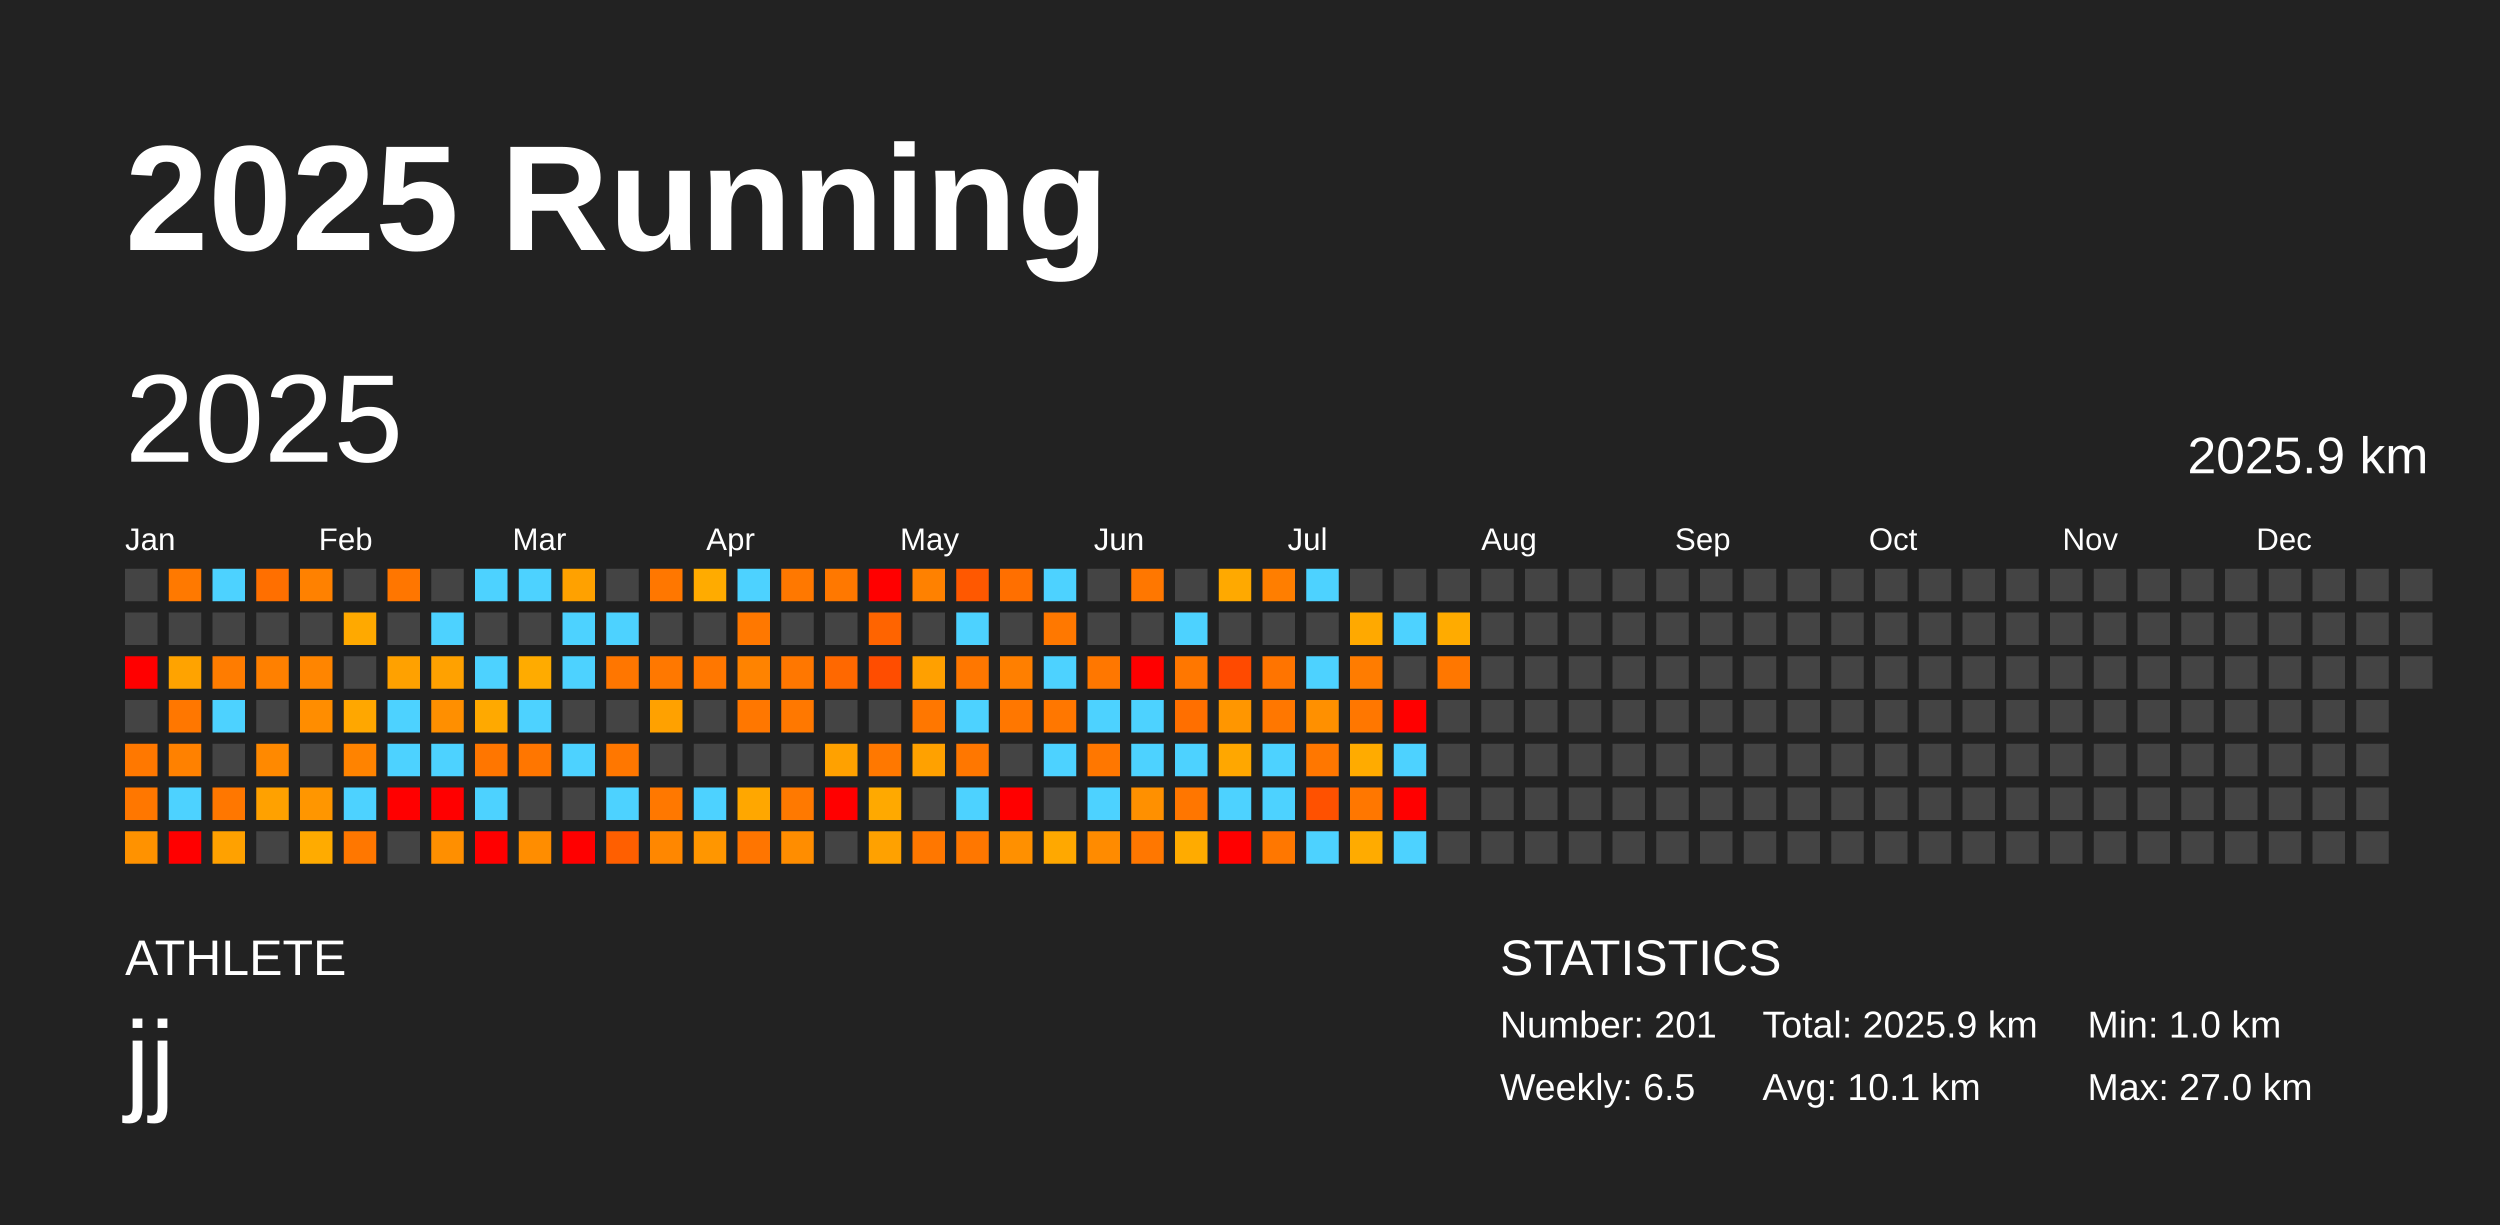
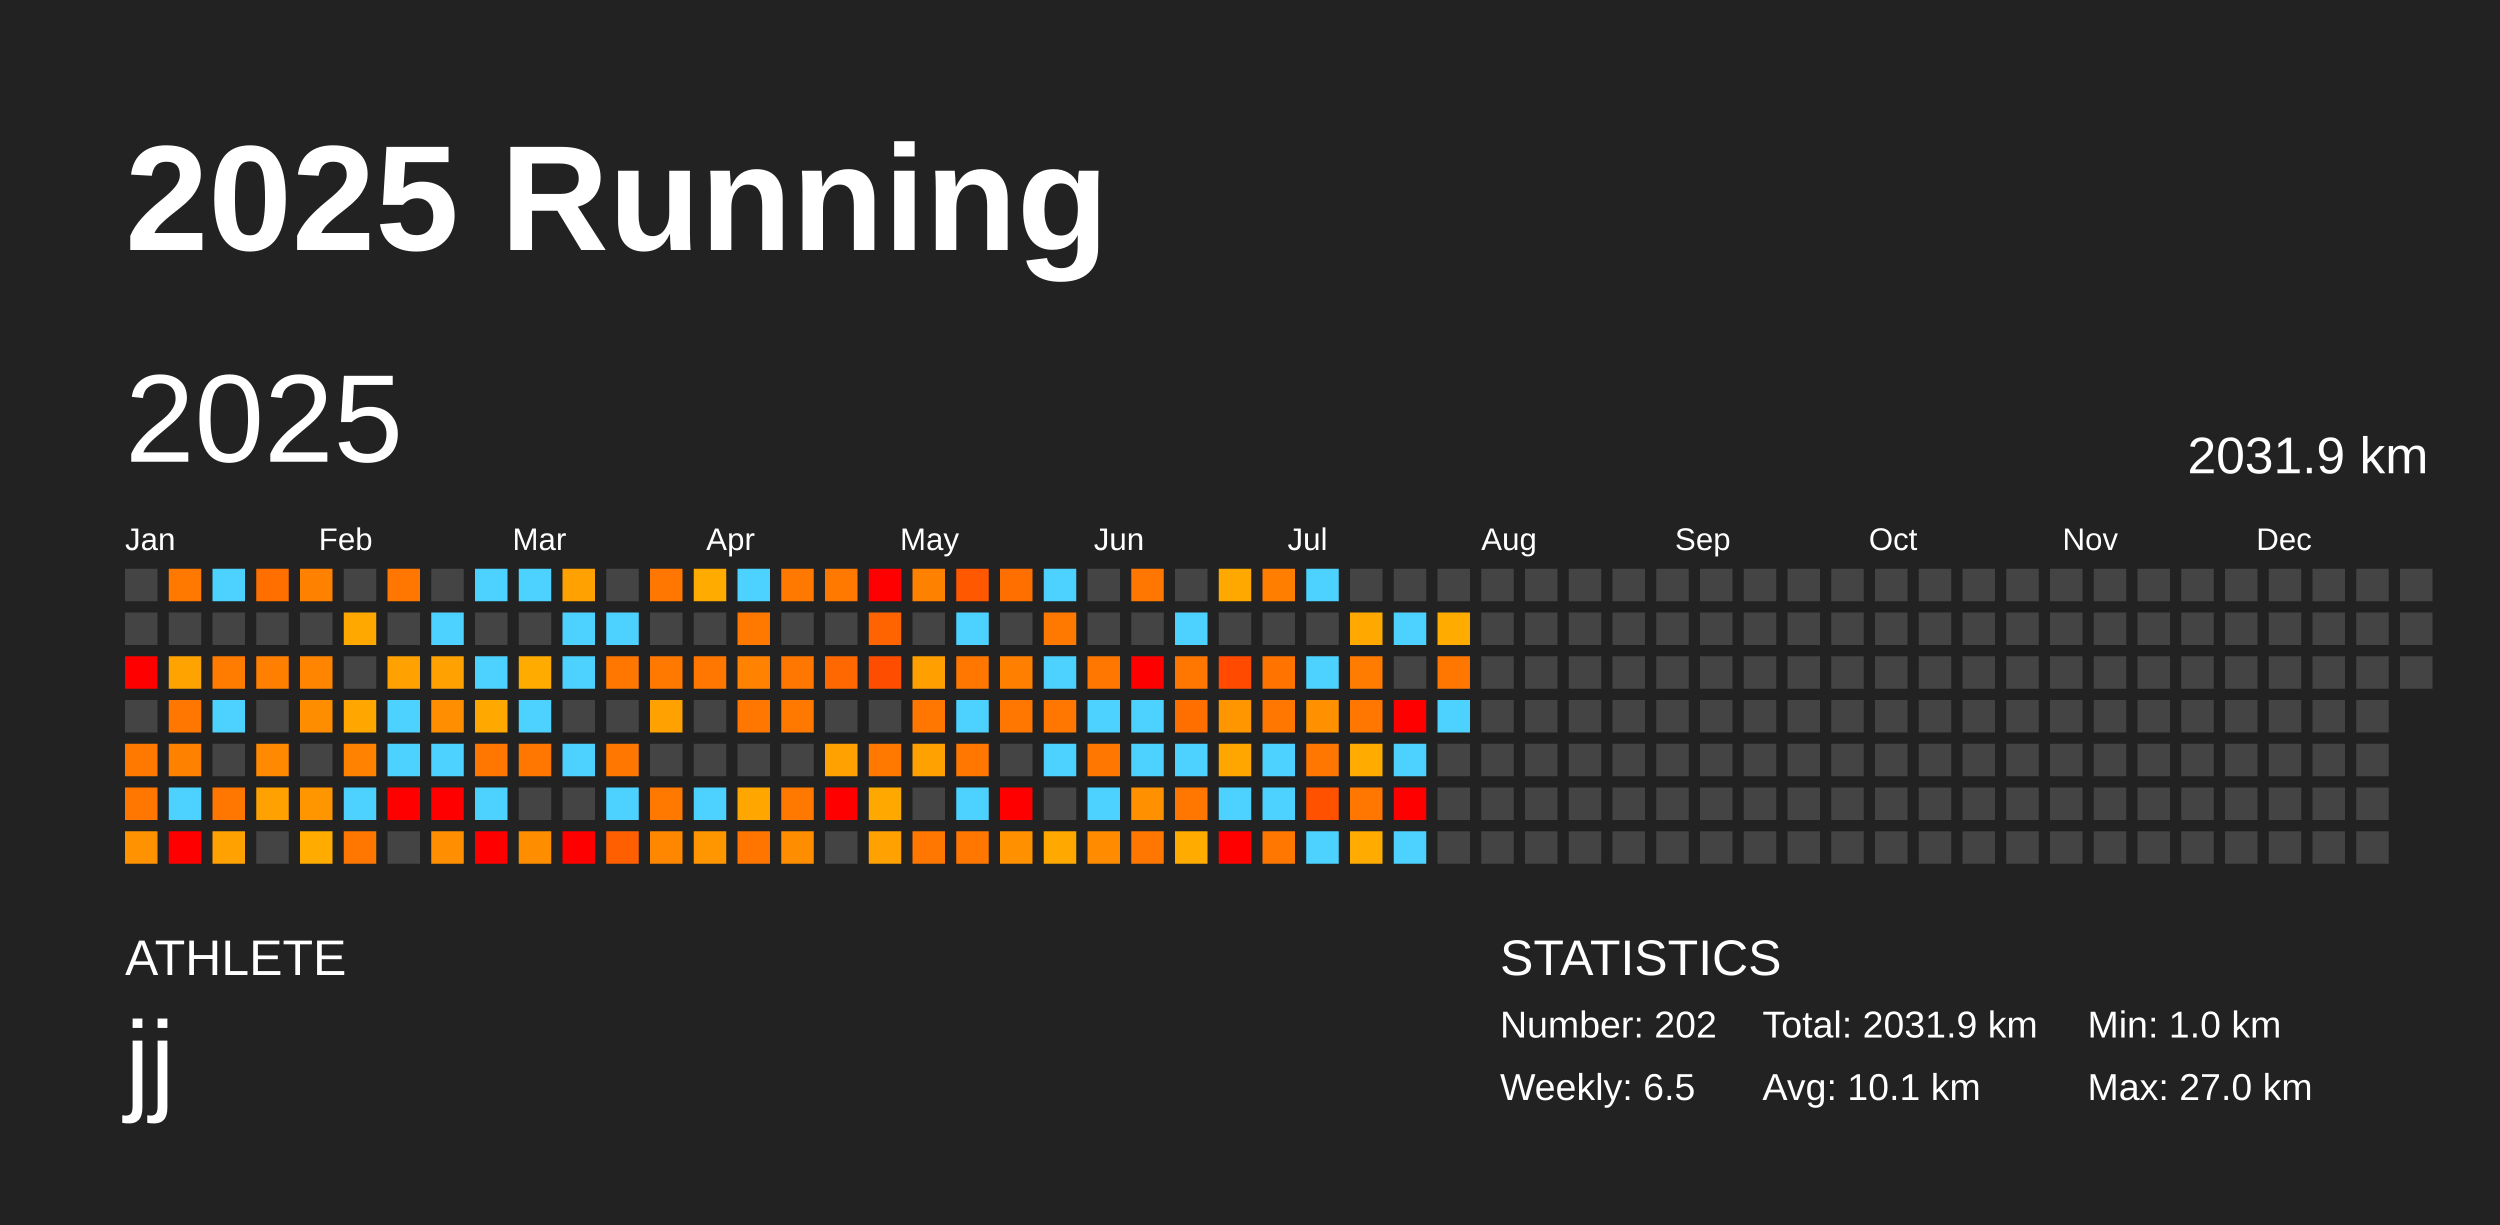
<svg xmlns="http://www.w3.org/2000/svg" baseProfile="full" height="98mm" version="1.1" viewBox="0,0,200,98" width="200mm">
  <defs />
  <rect fill="#222222" height="98" width="200" x="0" y="0" />
  <text fill="#FFFFFF" style="font-size:12px; font-family:Arial; font-weight:bold;" x="10" y="20">2025 Running</text>
  <text fill="#FFFFFF" style="font-size:4px; font-family:Arial" x="10" y="78">ATHLETE</text>
  <text fill="#FFFFFF" style="font-size:9px; font-family:Arial" x="10" y="88">jj</text>
  <text fill="#FFFFFF" style="font-size:4px; font-family:Arial" x="120" y="78">STATISTICS</text>
-   <text fill="#FFFFFF" style="font-size:3px; font-family:Arial" x="120" y="83">Number: 201</text>
+   <text fill="#FFFFFF" style="font-size:3px; font-family:Arial" x="120" y="83">Number: 202</text>
  <text fill="#FFFFFF" style="font-size:3px; font-family:Arial" x="120" y="88">Weekly: 6.5</text>
-   <text fill="#FFFFFF" style="font-size:3px; font-family:Arial" x="141" y="83">Total: 2025.9 km</text>
+   <text fill="#FFFFFF" style="font-size:3px; font-family:Arial" x="141" y="83">Total: 2031.9 km</text>
  <text fill="#FFFFFF" style="font-size:3px; font-family:Arial" x="141" y="88">Avg: 10.1 km</text>
  <text fill="#FFFFFF" style="font-size:3px; font-family:Arial" x="167" y="83">Min: 1.0 km</text>
  <text fill="#FFFFFF" style="font-size:3px; font-family:Arial" x="167" y="88">Max: 27.0 km</text>
  <text dominant-baseline="hanging" fill="#FFFFFF" style="font-size:10.0px; font-family:Arial;" x="10" y="30">2025</text>
-   <text dominant-baseline="hanging" fill="#FFFFFF" style="font-size:4.125px; font-family:Arial;" x="175" y="35">2025.9 km</text>
+   <text dominant-baseline="hanging" fill="#FFFFFF" style="font-size:4.125px; font-family:Arial;" x="175" y="35">2031.9 km</text>
  <text fill="#FFFFFF" style="font-size:2.5px; font-family:Arial" x="10.0" y="44">Jan</text>
  <text fill="#FFFFFF" style="font-size:2.5px; font-family:Arial" x="25.5" y="44">Feb</text>
  <text fill="#FFFFFF" style="font-size:2.5px; font-family:Arial" x="41.0" y="44">Mar</text>
  <text fill="#FFFFFF" style="font-size:2.5px; font-family:Arial" x="56.5" y="44">Apr</text>
  <text fill="#FFFFFF" style="font-size:2.5px; font-family:Arial" x="72.0" y="44">May</text>
  <text fill="#FFFFFF" style="font-size:2.5px; font-family:Arial" x="87.5" y="44">Jun</text>
  <text fill="#FFFFFF" style="font-size:2.5px; font-family:Arial" x="103.0" y="44">Jul</text>
  <text fill="#FFFFFF" style="font-size:2.5px; font-family:Arial" x="118.5" y="44">Aug</text>
  <text fill="#FFFFFF" style="font-size:2.5px; font-family:Arial" x="134.0" y="44">Sep</text>
  <text fill="#FFFFFF" style="font-size:2.5px; font-family:Arial" x="149.5" y="44">Oct</text>
  <text fill="#FFFFFF" style="font-size:2.5px; font-family:Arial" x="165.0" y="44">Nov</text>
  <text fill="#FFFFFF" style="font-size:2.5px; font-family:Arial" x="180.5" y="44">Dec</text>
  <rect fill="#444444" height="2.6" width="2.6" x="10.0" y="45.5" />
  <rect fill="#444444" height="2.6" width="2.6" x="10.0" y="49.0" />
  <rect fill="red" height="2.6" width="2.6" x="10.0" y="52.5" />
  <rect fill="#444444" height="2.6" width="2.6" x="10.0" y="56.0" />
  <rect fill="#ff7800" height="2.6" width="2.6" x="10.0" y="59.5" />
  <rect fill="#ff7700" height="2.6" width="2.6" x="10.0" y="63.0" />
  <rect fill="#ff9200" height="2.6" width="2.6" x="10.0" y="66.5" />
  <rect fill="#ff7900" height="2.6" width="2.6" x="13.5" y="45.5" />
  <rect fill="#444444" height="2.6" width="2.6" x="13.5" y="49.0" />
  <rect fill="#ffa300" height="2.6" width="2.6" x="13.5" y="52.5" />
  <rect fill="#ff7700" height="2.6" width="2.6" x="13.5" y="56.0" />
  <rect fill="#ff8100" height="2.6" width="2.6" x="13.5" y="59.5" />
  <rect fill="#4dd2ff" height="2.6" width="2.6" x="13.5" y="63.0" />
  <rect fill="red" height="2.6" width="2.6" x="13.5" y="66.5" />
  <rect fill="#4dd2ff" height="2.6" width="2.6" x="17.0" y="45.5" />
  <rect fill="#444444" height="2.6" width="2.6" x="17.0" y="49.0" />
  <rect fill="#ff7c00" height="2.6" width="2.6" x="17.0" y="52.5" />
  <rect fill="#4dd2ff" height="2.6" width="2.6" x="17.0" y="56.0" />
  <rect fill="#444444" height="2.6" width="2.6" x="17.0" y="59.5" />
  <rect fill="#ff7700" height="2.6" width="2.6" x="17.0" y="63.0" />
  <rect fill="#ffa100" height="2.6" width="2.6" x="17.0" y="66.5" />
  <rect fill="#ff6f00" height="2.6" width="2.6" x="20.5" y="45.5" />
  <rect fill="#444444" height="2.6" width="2.6" x="20.5" y="49.0" />
  <rect fill="#ff8000" height="2.6" width="2.6" x="20.5" y="52.5" />
  <rect fill="#444444" height="2.6" width="2.6" x="20.5" y="56.0" />
  <rect fill="#ff8900" height="2.6" width="2.6" x="20.5" y="59.5" />
  <rect fill="#ffa100" height="2.6" width="2.6" x="20.5" y="63.0" />
  <rect fill="#444444" height="2.6" width="2.6" x="20.5" y="66.5" />
  <rect fill="#ff8100" height="2.6" width="2.6" x="24.0" y="45.5" />
  <rect fill="#444444" height="2.6" width="2.6" x="24.0" y="49.0" />
  <rect fill="#ff8500" height="2.6" width="2.6" x="24.0" y="52.5" />
  <rect fill="#ff8d00" height="2.6" width="2.6" x="24.0" y="56.0" />
  <rect fill="#444444" height="2.6" width="2.6" x="24.0" y="59.5" />
  <rect fill="#ff9600" height="2.6" width="2.6" x="24.0" y="63.0" />
  <rect fill="#ffab00" height="2.6" width="2.6" x="24.0" y="66.5" />
  <rect fill="#444444" height="2.6" width="2.6" x="27.5" y="45.5" />
  <rect fill="#ffa900" height="2.6" width="2.6" x="27.5" y="49.0" />
  <rect fill="#444444" height="2.6" width="2.6" x="27.5" y="52.5" />
  <rect fill="#ffa700" height="2.6" width="2.6" x="27.5" y="56.0" />
  <rect fill="#ff8300" height="2.6" width="2.6" x="27.5" y="59.5" />
  <rect fill="#4dd2ff" height="2.6" width="2.6" x="27.5" y="63.0" />
  <rect fill="#ff7700" height="2.6" width="2.6" x="27.5" y="66.5" />
  <rect fill="#ff7600" height="2.6" width="2.6" x="31.0" y="45.5" />
  <rect fill="#444444" height="2.6" width="2.6" x="31.0" y="49.0" />
  <rect fill="#ffa100" height="2.6" width="2.6" x="31.0" y="52.5" />
  <rect fill="#4dd2ff" height="2.6" width="2.6" x="31.0" y="56.0" />
  <rect fill="#4dd2ff" height="2.6" width="2.6" x="31.0" y="59.5" />
  <rect fill="red" height="2.6" width="2.6" x="31.0" y="63.0" />
  <rect fill="#444444" height="2.6" width="2.6" x="31.0" y="66.5" />
  <rect fill="#444444" height="2.6" width="2.6" x="34.5" y="45.5" />
  <rect fill="#4dd2ff" height="2.6" width="2.6" x="34.5" y="49.0" />
  <rect fill="#ffa100" height="2.6" width="2.6" x="34.5" y="52.5" />
  <rect fill="#ff8f00" height="2.6" width="2.6" x="34.5" y="56.0" />
  <rect fill="#4dd2ff" height="2.6" width="2.6" x="34.5" y="59.5" />
  <rect fill="red" height="2.6" width="2.6" x="34.5" y="63.0" />
  <rect fill="#ff8f00" height="2.6" width="2.6" x="34.5" y="66.5" />
  <rect fill="#4dd2ff" height="2.6" width="2.6" x="38.0" y="45.5" />
  <rect fill="#444444" height="2.6" width="2.6" x="38.0" y="49.0" />
  <rect fill="#4dd2ff" height="2.6" width="2.6" x="38.0" y="52.5" />
  <rect fill="#ffa900" height="2.6" width="2.6" x="38.0" y="56.0" />
  <rect fill="#ff7600" height="2.6" width="2.6" x="38.0" y="59.5" />
  <rect fill="#4dd2ff" height="2.6" width="2.6" x="38.0" y="63.0" />
  <rect fill="red" height="2.6" width="2.6" x="38.0" y="66.5" />
  <rect fill="#4dd2ff" height="2.6" width="2.6" x="41.5" y="45.5" />
  <rect fill="#444444" height="2.6" width="2.6" x="41.5" y="49.0" />
  <rect fill="#ffab00" height="2.6" width="2.6" x="41.5" y="52.5" />
  <rect fill="#4dd2ff" height="2.6" width="2.6" x="41.5" y="56.0" />
  <rect fill="#ff7600" height="2.6" width="2.6" x="41.5" y="59.5" />
  <rect fill="#444444" height="2.6" width="2.6" x="41.5" y="63.0" />
  <rect fill="#ff8d00" height="2.6" width="2.6" x="41.5" y="66.5" />
  <rect fill="#ffa100" height="2.6" width="2.6" x="45.0" y="45.5" />
  <rect fill="#4dd2ff" height="2.6" width="2.6" x="45.0" y="49.0" />
  <rect fill="#4dd2ff" height="2.6" width="2.6" x="45.0" y="52.5" />
  <rect fill="#444444" height="2.6" width="2.6" x="45.0" y="56.0" />
  <rect fill="#4dd2ff" height="2.6" width="2.6" x="45.0" y="59.5" />
  <rect fill="#444444" height="2.6" width="2.6" x="45.0" y="63.0" />
  <rect fill="red" height="2.6" width="2.6" x="45.0" y="66.5" />
  <rect fill="#444444" height="2.6" width="2.6" x="48.5" y="45.5" />
  <rect fill="#4dd2ff" height="2.6" width="2.6" x="48.5" y="49.0" />
  <rect fill="#ff7600" height="2.6" width="2.6" x="48.5" y="52.5" />
  <rect fill="#444444" height="2.6" width="2.6" x="48.5" y="56.0" />
  <rect fill="#ff7700" height="2.6" width="2.6" x="48.5" y="59.5" />
  <rect fill="#4dd2ff" height="2.6" width="2.6" x="48.5" y="63.0" />
  <rect fill="#ff5f00" height="2.6" width="2.6" x="48.5" y="66.5" />
  <rect fill="#ff7700" height="2.6" width="2.6" x="52.0" y="45.5" />
  <rect fill="#444444" height="2.6" width="2.6" x="52.0" y="49.0" />
  <rect fill="#ff7800" height="2.6" width="2.6" x="52.0" y="52.5" />
  <rect fill="#ffa100" height="2.6" width="2.6" x="52.0" y="56.0" />
  <rect fill="#444444" height="2.6" width="2.6" x="52.0" y="59.5" />
  <rect fill="#ff7800" height="2.6" width="2.6" x="52.0" y="63.0" />
  <rect fill="#ff8700" height="2.6" width="2.6" x="52.0" y="66.5" />
  <rect fill="#ffab00" height="2.6" width="2.6" x="55.5" y="45.5" />
  <rect fill="#444444" height="2.6" width="2.6" x="55.5" y="49.0" />
  <rect fill="#ff7700" height="2.6" width="2.6" x="55.5" y="52.5" />
  <rect fill="#444444" height="2.6" width="2.6" x="55.5" y="56.0" />
  <rect fill="#444444" height="2.6" width="2.6" x="55.5" y="59.5" />
  <rect fill="#4dd2ff" height="2.6" width="2.6" x="55.5" y="63.0" />
  <rect fill="#ff9600" height="2.6" width="2.6" x="55.5" y="66.5" />
  <rect fill="#4dd2ff" height="2.6" width="2.6" x="59.0" y="45.5" />
  <rect fill="#ff7800" height="2.6" width="2.6" x="59.0" y="49.0" />
  <rect fill="#ff8300" height="2.6" width="2.6" x="59.0" y="52.5" />
  <rect fill="#ff7700" height="2.6" width="2.6" x="59.0" y="56.0" />
  <rect fill="#444444" height="2.6" width="2.6" x="59.0" y="59.5" />
  <rect fill="#ffa700" height="2.6" width="2.6" x="59.0" y="63.0" />
  <rect fill="#ff7500" height="2.6" width="2.6" x="59.0" y="66.5" />
  <rect fill="#ff7800" height="2.6" width="2.6" x="62.5" y="45.5" />
  <rect fill="#444444" height="2.6" width="2.6" x="62.5" y="49.0" />
  <rect fill="#ff7700" height="2.6" width="2.6" x="62.5" y="52.5" />
  <rect fill="#ff7800" height="2.6" width="2.6" x="62.5" y="56.0" />
  <rect fill="#444444" height="2.6" width="2.6" x="62.5" y="59.5" />
  <rect fill="#ff7900" height="2.6" width="2.6" x="62.5" y="63.0" />
  <rect fill="#ff8d00" height="2.6" width="2.6" x="62.5" y="66.5" />
  <rect fill="#ff7800" height="2.6" width="2.6" x="66.0" y="45.5" />
  <rect fill="#444444" height="2.6" width="2.6" x="66.0" y="49.0" />
  <rect fill="#ff6800" height="2.6" width="2.6" x="66.0" y="52.5" />
  <rect fill="#444444" height="2.6" width="2.6" x="66.0" y="56.0" />
  <rect fill="#ffa100" height="2.6" width="2.6" x="66.0" y="59.5" />
  <rect fill="red" height="2.6" width="2.6" x="66.0" y="63.0" />
  <rect fill="#444444" height="2.6" width="2.6" x="66.0" y="66.5" />
  <rect fill="red" height="2.6" width="2.6" x="69.5" y="45.5" />
  <rect fill="#ff6400" height="2.6" width="2.6" x="69.5" y="49.0" />
  <rect fill="#ff4d00" height="2.6" width="2.6" x="69.5" y="52.5" />
  <rect fill="#444444" height="2.6" width="2.6" x="69.5" y="56.0" />
  <rect fill="#ff7800" height="2.6" width="2.6" x="69.5" y="59.5" />
  <rect fill="#ffa900" height="2.6" width="2.6" x="69.5" y="63.0" />
  <rect fill="#ffa100" height="2.6" width="2.6" x="69.5" y="66.5" />
  <rect fill="#ff8100" height="2.6" width="2.6" x="73.0" y="45.5" />
  <rect fill="#444444" height="2.6" width="2.6" x="73.0" y="49.0" />
  <rect fill="#ffa000" height="2.6" width="2.6" x="73.0" y="52.5" />
  <rect fill="#ff7700" height="2.6" width="2.6" x="73.0" y="56.0" />
  <rect fill="#ffa100" height="2.6" width="2.6" x="73.0" y="59.5" />
  <rect fill="#444444" height="2.6" width="2.6" x="73.0" y="63.0" />
  <rect fill="#ff7700" height="2.6" width="2.6" x="73.0" y="66.5" />
  <rect fill="#ff5800" height="2.6" width="2.6" x="76.5" y="45.5" />
  <rect fill="#4dd2ff" height="2.6" width="2.6" x="76.5" y="49.0" />
  <rect fill="#ff7700" height="2.6" width="2.6" x="76.5" y="52.5" />
  <rect fill="#4dd2ff" height="2.6" width="2.6" x="76.5" y="56.0" />
  <rect fill="#ff7700" height="2.6" width="2.6" x="76.5" y="59.5" />
  <rect fill="#4dd2ff" height="2.6" width="2.6" x="76.5" y="63.0" />
  <rect fill="#ff7700" height="2.6" width="2.6" x="76.5" y="66.5" />
  <rect fill="#ff6f00" height="2.6" width="2.6" x="80.0" y="45.5" />
  <rect fill="#444444" height="2.6" width="2.6" x="80.0" y="49.0" />
  <rect fill="#ff7f00" height="2.6" width="2.6" x="80.0" y="52.5" />
  <rect fill="#ff7700" height="2.6" width="2.6" x="80.0" y="56.0" />
  <rect fill="#444444" height="2.6" width="2.6" x="80.0" y="59.5" />
  <rect fill="red" height="2.6" width="2.6" x="80.0" y="63.0" />
  <rect fill="#ff9000" height="2.6" width="2.6" x="80.0" y="66.5" />
  <rect fill="#4dd2ff" height="2.6" width="2.6" x="83.5" y="45.5" />
  <rect fill="#ff7800" height="2.6" width="2.6" x="83.5" y="49.0" />
  <rect fill="#4dd2ff" height="2.6" width="2.6" x="83.5" y="52.5" />
  <rect fill="#ff7700" height="2.6" width="2.6" x="83.5" y="56.0" />
  <rect fill="#4dd2ff" height="2.6" width="2.6" x="83.5" y="59.5" />
  <rect fill="#444444" height="2.6" width="2.6" x="83.5" y="63.0" />
  <rect fill="#ffa800" height="2.6" width="2.6" x="83.5" y="66.5" />
  <rect fill="#444444" height="2.6" width="2.6" x="87.0" y="45.5" />
  <rect fill="#444444" height="2.6" width="2.6" x="87.0" y="49.0" />
  <rect fill="#ff7700" height="2.6" width="2.6" x="87.0" y="52.5" />
  <rect fill="#4dd2ff" height="2.6" width="2.6" x="87.0" y="56.0" />
  <rect fill="#ff7700" height="2.6" width="2.6" x="87.0" y="59.5" />
  <rect fill="#4dd2ff" height="2.6" width="2.6" x="87.0" y="63.0" />
  <rect fill="#ff8b00" height="2.6" width="2.6" x="87.0" y="66.5" />
  <rect fill="#ff7700" height="2.6" width="2.6" x="90.5" y="45.5" />
  <rect fill="#444444" height="2.6" width="2.6" x="90.5" y="49.0" />
  <rect fill="red" height="2.6" width="2.6" x="90.5" y="52.5" />
  <rect fill="#4dd2ff" height="2.6" width="2.6" x="90.5" y="56.0" />
  <rect fill="#4dd2ff" height="2.6" width="2.6" x="90.5" y="59.5" />
  <rect fill="#ff9000" height="2.6" width="2.6" x="90.5" y="63.0" />
  <rect fill="#ff7700" height="2.6" width="2.6" x="90.5" y="66.5" />
  <rect fill="#444444" height="2.6" width="2.6" x="94.0" y="45.5" />
  <rect fill="#4dd2ff" height="2.6" width="2.6" x="94.0" y="49.0" />
  <rect fill="#ff7700" height="2.6" width="2.6" x="94.0" y="52.5" />
  <rect fill="#ff6f00" height="2.6" width="2.6" x="94.0" y="56.0" />
  <rect fill="#4dd2ff" height="2.6" width="2.6" x="94.0" y="59.5" />
  <rect fill="#ff7600" height="2.6" width="2.6" x="94.0" y="63.0" />
  <rect fill="#ffab00" height="2.6" width="2.6" x="94.0" y="66.5" />
  <rect fill="#ffa900" height="2.6" width="2.6" x="97.5" y="45.5" />
  <rect fill="#444444" height="2.6" width="2.6" x="97.5" y="49.0" />
  <rect fill="#ff4a00" height="2.6" width="2.6" x="97.5" y="52.5" />
  <rect fill="#ff9600" height="2.6" width="2.6" x="97.5" y="56.0" />
  <rect fill="#ffa700" height="2.6" width="2.6" x="97.5" y="59.5" />
  <rect fill="#4dd2ff" height="2.6" width="2.6" x="97.5" y="63.0" />
  <rect fill="red" height="2.6" width="2.6" x="97.5" y="66.5" />
  <rect fill="#ff7e00" height="2.6" width="2.6" x="101.0" y="45.5" />
  <rect fill="#444444" height="2.6" width="2.6" x="101.0" y="49.0" />
  <rect fill="#ff7400" height="2.6" width="2.6" x="101.0" y="52.5" />
  <rect fill="#ff7700" height="2.6" width="2.6" x="101.0" y="56.0" />
  <rect fill="#4dd2ff" height="2.6" width="2.6" x="101.0" y="59.5" />
  <rect fill="#4dd2ff" height="2.6" width="2.6" x="101.0" y="63.0" />
  <rect fill="#ff7700" height="2.6" width="2.6" x="101.0" y="66.5" />
  <rect fill="#4dd2ff" height="2.6" width="2.6" x="104.5" y="45.5" />
  <rect fill="#444444" height="2.6" width="2.6" x="104.5" y="49.0" />
  <rect fill="#4dd2ff" height="2.6" width="2.6" x="104.5" y="52.5" />
  <rect fill="#ff9000" height="2.6" width="2.6" x="104.5" y="56.0" />
  <rect fill="#ff7700" height="2.6" width="2.6" x="104.5" y="59.5" />
  <rect fill="#ff5100" height="2.6" width="2.6" x="104.5" y="63.0" />
  <rect fill="#4dd2ff" height="2.6" width="2.6" x="104.5" y="66.5" />
  <rect fill="#444444" height="2.6" width="2.6" x="108.0" y="45.5" />
  <rect fill="#ffa900" height="2.6" width="2.6" x="108.0" y="49.0" />
  <rect fill="#ff7c00" height="2.6" width="2.6" x="108.0" y="52.5" />
  <rect fill="#ff7700" height="2.6" width="2.6" x="108.0" y="56.0" />
  <rect fill="#ffab00" height="2.6" width="2.6" x="108.0" y="59.5" />
  <rect fill="#ff7700" height="2.6" width="2.6" x="108.0" y="63.0" />
  <rect fill="#ffab00" height="2.6" width="2.6" x="108.0" y="66.5" />
  <rect fill="#444444" height="2.6" width="2.6" x="111.5" y="45.5" />
  <rect fill="#4dd2ff" height="2.6" width="2.6" x="111.5" y="49.0" />
  <rect fill="#444444" height="2.6" width="2.6" x="111.5" y="52.5" />
  <rect fill="red" height="2.6" width="2.6" x="111.5" y="56.0" />
  <rect fill="#4dd2ff" height="2.6" width="2.6" x="111.5" y="59.5" />
  <rect fill="red" height="2.6" width="2.6" x="111.5" y="63.0" />
  <rect fill="#4dd2ff" height="2.6" width="2.6" x="111.5" y="66.5" />
  <rect fill="#444444" height="2.6" width="2.6" x="115.0" y="45.5" />
  <rect fill="#ffab00" height="2.6" width="2.6" x="115.0" y="49.0" />
  <rect fill="#ff7700" height="2.6" width="2.6" x="115.0" y="52.5" />
-   <rect fill="#444444" height="2.6" width="2.6" x="115.0" y="56.0" />
+   <rect fill="#4dd2ff" height="2.6" width="2.6" x="115.0" y="56.0" />
  <rect fill="#444444" height="2.6" width="2.6" x="115.0" y="59.5" />
  <rect fill="#444444" height="2.6" width="2.6" x="115.0" y="63.0" />
  <rect fill="#444444" height="2.6" width="2.6" x="115.0" y="66.5" />
  <rect fill="#444444" height="2.6" width="2.6" x="118.5" y="45.5" />
  <rect fill="#444444" height="2.6" width="2.6" x="118.5" y="49.0" />
  <rect fill="#444444" height="2.6" width="2.6" x="118.5" y="52.5" />
  <rect fill="#444444" height="2.6" width="2.6" x="118.5" y="56.0" />
  <rect fill="#444444" height="2.6" width="2.6" x="118.5" y="59.5" />
  <rect fill="#444444" height="2.6" width="2.6" x="118.5" y="63.0" />
  <rect fill="#444444" height="2.6" width="2.6" x="118.5" y="66.5" />
  <rect fill="#444444" height="2.6" width="2.6" x="122.0" y="45.5" />
  <rect fill="#444444" height="2.6" width="2.6" x="122.0" y="49.0" />
  <rect fill="#444444" height="2.6" width="2.6" x="122.0" y="52.5" />
  <rect fill="#444444" height="2.6" width="2.6" x="122.0" y="56.0" />
  <rect fill="#444444" height="2.6" width="2.6" x="122.0" y="59.5" />
  <rect fill="#444444" height="2.6" width="2.6" x="122.0" y="63.0" />
  <rect fill="#444444" height="2.6" width="2.6" x="122.0" y="66.5" />
  <rect fill="#444444" height="2.6" width="2.6" x="125.5" y="45.5" />
  <rect fill="#444444" height="2.6" width="2.6" x="125.5" y="49.0" />
  <rect fill="#444444" height="2.6" width="2.6" x="125.5" y="52.5" />
  <rect fill="#444444" height="2.6" width="2.6" x="125.5" y="56.0" />
  <rect fill="#444444" height="2.6" width="2.6" x="125.5" y="59.5" />
  <rect fill="#444444" height="2.6" width="2.6" x="125.5" y="63.0" />
  <rect fill="#444444" height="2.6" width="2.6" x="125.5" y="66.5" />
  <rect fill="#444444" height="2.6" width="2.6" x="129.0" y="45.5" />
  <rect fill="#444444" height="2.6" width="2.6" x="129.0" y="49.0" />
  <rect fill="#444444" height="2.6" width="2.6" x="129.0" y="52.5" />
  <rect fill="#444444" height="2.6" width="2.6" x="129.0" y="56.0" />
  <rect fill="#444444" height="2.6" width="2.6" x="129.0" y="59.5" />
  <rect fill="#444444" height="2.6" width="2.6" x="129.0" y="63.0" />
  <rect fill="#444444" height="2.6" width="2.6" x="129.0" y="66.5" />
  <rect fill="#444444" height="2.6" width="2.6" x="132.5" y="45.5" />
  <rect fill="#444444" height="2.6" width="2.6" x="132.5" y="49.0" />
  <rect fill="#444444" height="2.6" width="2.6" x="132.5" y="52.5" />
  <rect fill="#444444" height="2.6" width="2.6" x="132.5" y="56.0" />
  <rect fill="#444444" height="2.6" width="2.6" x="132.5" y="59.5" />
  <rect fill="#444444" height="2.6" width="2.6" x="132.5" y="63.0" />
  <rect fill="#444444" height="2.6" width="2.6" x="132.5" y="66.5" />
  <rect fill="#444444" height="2.6" width="2.6" x="136.0" y="45.5" />
  <rect fill="#444444" height="2.6" width="2.6" x="136.0" y="49.0" />
  <rect fill="#444444" height="2.6" width="2.6" x="136.0" y="52.5" />
  <rect fill="#444444" height="2.6" width="2.6" x="136.0" y="56.0" />
  <rect fill="#444444" height="2.6" width="2.6" x="136.0" y="59.5" />
  <rect fill="#444444" height="2.6" width="2.6" x="136.0" y="63.0" />
  <rect fill="#444444" height="2.6" width="2.6" x="136.0" y="66.5" />
  <rect fill="#444444" height="2.6" width="2.6" x="139.5" y="45.5" />
  <rect fill="#444444" height="2.6" width="2.6" x="139.5" y="49.0" />
  <rect fill="#444444" height="2.6" width="2.6" x="139.5" y="52.5" />
  <rect fill="#444444" height="2.6" width="2.6" x="139.5" y="56.0" />
  <rect fill="#444444" height="2.6" width="2.6" x="139.5" y="59.5" />
  <rect fill="#444444" height="2.6" width="2.6" x="139.5" y="63.0" />
  <rect fill="#444444" height="2.6" width="2.6" x="139.5" y="66.5" />
  <rect fill="#444444" height="2.6" width="2.6" x="143.0" y="45.5" />
  <rect fill="#444444" height="2.6" width="2.6" x="143.0" y="49.0" />
  <rect fill="#444444" height="2.6" width="2.6" x="143.0" y="52.5" />
  <rect fill="#444444" height="2.6" width="2.6" x="143.0" y="56.0" />
  <rect fill="#444444" height="2.6" width="2.6" x="143.0" y="59.5" />
  <rect fill="#444444" height="2.6" width="2.6" x="143.0" y="63.0" />
  <rect fill="#444444" height="2.6" width="2.6" x="143.0" y="66.5" />
  <rect fill="#444444" height="2.6" width="2.6" x="146.5" y="45.5" />
  <rect fill="#444444" height="2.6" width="2.6" x="146.5" y="49.0" />
  <rect fill="#444444" height="2.6" width="2.6" x="146.5" y="52.5" />
  <rect fill="#444444" height="2.6" width="2.6" x="146.5" y="56.0" />
  <rect fill="#444444" height="2.6" width="2.6" x="146.5" y="59.5" />
  <rect fill="#444444" height="2.6" width="2.6" x="146.5" y="63.0" />
  <rect fill="#444444" height="2.6" width="2.6" x="146.5" y="66.5" />
  <rect fill="#444444" height="2.6" width="2.6" x="150.0" y="45.5" />
  <rect fill="#444444" height="2.6" width="2.6" x="150.0" y="49.0" />
  <rect fill="#444444" height="2.6" width="2.6" x="150.0" y="52.5" />
  <rect fill="#444444" height="2.6" width="2.6" x="150.0" y="56.0" />
  <rect fill="#444444" height="2.6" width="2.6" x="150.0" y="59.5" />
  <rect fill="#444444" height="2.6" width="2.6" x="150.0" y="63.0" />
  <rect fill="#444444" height="2.6" width="2.6" x="150.0" y="66.5" />
  <rect fill="#444444" height="2.6" width="2.6" x="153.5" y="45.5" />
  <rect fill="#444444" height="2.6" width="2.6" x="153.5" y="49.0" />
  <rect fill="#444444" height="2.6" width="2.6" x="153.5" y="52.5" />
  <rect fill="#444444" height="2.6" width="2.6" x="153.5" y="56.0" />
  <rect fill="#444444" height="2.6" width="2.6" x="153.5" y="59.5" />
  <rect fill="#444444" height="2.6" width="2.6" x="153.5" y="63.0" />
  <rect fill="#444444" height="2.6" width="2.6" x="153.5" y="66.5" />
  <rect fill="#444444" height="2.6" width="2.6" x="157.0" y="45.5" />
  <rect fill="#444444" height="2.6" width="2.6" x="157.0" y="49.0" />
  <rect fill="#444444" height="2.6" width="2.6" x="157.0" y="52.5" />
  <rect fill="#444444" height="2.6" width="2.6" x="157.0" y="56.0" />
  <rect fill="#444444" height="2.6" width="2.6" x="157.0" y="59.5" />
  <rect fill="#444444" height="2.6" width="2.6" x="157.0" y="63.0" />
  <rect fill="#444444" height="2.6" width="2.6" x="157.0" y="66.5" />
  <rect fill="#444444" height="2.6" width="2.6" x="160.5" y="45.5" />
  <rect fill="#444444" height="2.6" width="2.6" x="160.5" y="49.0" />
  <rect fill="#444444" height="2.6" width="2.6" x="160.5" y="52.5" />
  <rect fill="#444444" height="2.6" width="2.6" x="160.5" y="56.0" />
  <rect fill="#444444" height="2.6" width="2.6" x="160.5" y="59.5" />
  <rect fill="#444444" height="2.6" width="2.6" x="160.5" y="63.0" />
  <rect fill="#444444" height="2.6" width="2.6" x="160.5" y="66.5" />
  <rect fill="#444444" height="2.6" width="2.6" x="164.0" y="45.5" />
  <rect fill="#444444" height="2.6" width="2.6" x="164.0" y="49.0" />
  <rect fill="#444444" height="2.6" width="2.6" x="164.0" y="52.5" />
  <rect fill="#444444" height="2.6" width="2.6" x="164.0" y="56.0" />
  <rect fill="#444444" height="2.6" width="2.6" x="164.0" y="59.5" />
  <rect fill="#444444" height="2.6" width="2.6" x="164.0" y="63.0" />
  <rect fill="#444444" height="2.6" width="2.6" x="164.0" y="66.5" />
  <rect fill="#444444" height="2.6" width="2.6" x="167.5" y="45.5" />
  <rect fill="#444444" height="2.6" width="2.6" x="167.5" y="49.0" />
  <rect fill="#444444" height="2.6" width="2.6" x="167.5" y="52.5" />
  <rect fill="#444444" height="2.6" width="2.6" x="167.5" y="56.0" />
  <rect fill="#444444" height="2.6" width="2.6" x="167.5" y="59.5" />
  <rect fill="#444444" height="2.6" width="2.6" x="167.5" y="63.0" />
  <rect fill="#444444" height="2.6" width="2.6" x="167.5" y="66.5" />
  <rect fill="#444444" height="2.6" width="2.6" x="171.0" y="45.5" />
  <rect fill="#444444" height="2.6" width="2.6" x="171.0" y="49.0" />
  <rect fill="#444444" height="2.6" width="2.6" x="171.0" y="52.5" />
  <rect fill="#444444" height="2.6" width="2.6" x="171.0" y="56.0" />
  <rect fill="#444444" height="2.6" width="2.6" x="171.0" y="59.5" />
  <rect fill="#444444" height="2.6" width="2.6" x="171.0" y="63.0" />
  <rect fill="#444444" height="2.6" width="2.6" x="171.0" y="66.5" />
  <rect fill="#444444" height="2.6" width="2.6" x="174.5" y="45.5" />
  <rect fill="#444444" height="2.6" width="2.6" x="174.5" y="49.0" />
  <rect fill="#444444" height="2.6" width="2.6" x="174.5" y="52.5" />
  <rect fill="#444444" height="2.6" width="2.6" x="174.5" y="56.0" />
  <rect fill="#444444" height="2.6" width="2.6" x="174.5" y="59.5" />
  <rect fill="#444444" height="2.6" width="2.6" x="174.5" y="63.0" />
  <rect fill="#444444" height="2.6" width="2.6" x="174.5" y="66.5" />
  <rect fill="#444444" height="2.6" width="2.6" x="178.0" y="45.5" />
  <rect fill="#444444" height="2.6" width="2.6" x="178.0" y="49.0" />
  <rect fill="#444444" height="2.6" width="2.6" x="178.0" y="52.5" />
  <rect fill="#444444" height="2.6" width="2.6" x="178.0" y="56.0" />
  <rect fill="#444444" height="2.6" width="2.6" x="178.0" y="59.5" />
  <rect fill="#444444" height="2.6" width="2.6" x="178.0" y="63.0" />
  <rect fill="#444444" height="2.6" width="2.6" x="178.0" y="66.5" />
  <rect fill="#444444" height="2.6" width="2.6" x="181.5" y="45.5" />
  <rect fill="#444444" height="2.6" width="2.6" x="181.5" y="49.0" />
  <rect fill="#444444" height="2.6" width="2.6" x="181.5" y="52.5" />
  <rect fill="#444444" height="2.6" width="2.6" x="181.5" y="56.0" />
  <rect fill="#444444" height="2.6" width="2.6" x="181.5" y="59.5" />
  <rect fill="#444444" height="2.6" width="2.6" x="181.5" y="63.0" />
  <rect fill="#444444" height="2.6" width="2.6" x="181.5" y="66.5" />
  <rect fill="#444444" height="2.6" width="2.6" x="185.0" y="45.5" />
  <rect fill="#444444" height="2.6" width="2.6" x="185.0" y="49.0" />
  <rect fill="#444444" height="2.6" width="2.6" x="185.0" y="52.5" />
  <rect fill="#444444" height="2.6" width="2.6" x="185.0" y="56.0" />
  <rect fill="#444444" height="2.6" width="2.6" x="185.0" y="59.5" />
  <rect fill="#444444" height="2.6" width="2.6" x="185.0" y="63.0" />
  <rect fill="#444444" height="2.6" width="2.6" x="185.0" y="66.5" />
  <rect fill="#444444" height="2.6" width="2.6" x="188.5" y="45.5" />
  <rect fill="#444444" height="2.6" width="2.6" x="188.5" y="49.0" />
  <rect fill="#444444" height="2.6" width="2.6" x="188.5" y="52.5" />
  <rect fill="#444444" height="2.6" width="2.6" x="188.5" y="56.0" />
  <rect fill="#444444" height="2.6" width="2.6" x="188.5" y="59.5" />
  <rect fill="#444444" height="2.6" width="2.6" x="188.5" y="63.0" />
  <rect fill="#444444" height="2.6" width="2.6" x="188.5" y="66.5" />
  <rect fill="#444444" height="2.6" width="2.6" x="192.0" y="45.5" />
  <rect fill="#444444" height="2.6" width="2.6" x="192.0" y="49.0" />
  <rect fill="#444444" height="2.6" width="2.6" x="192.0" y="52.5" />
</svg>
